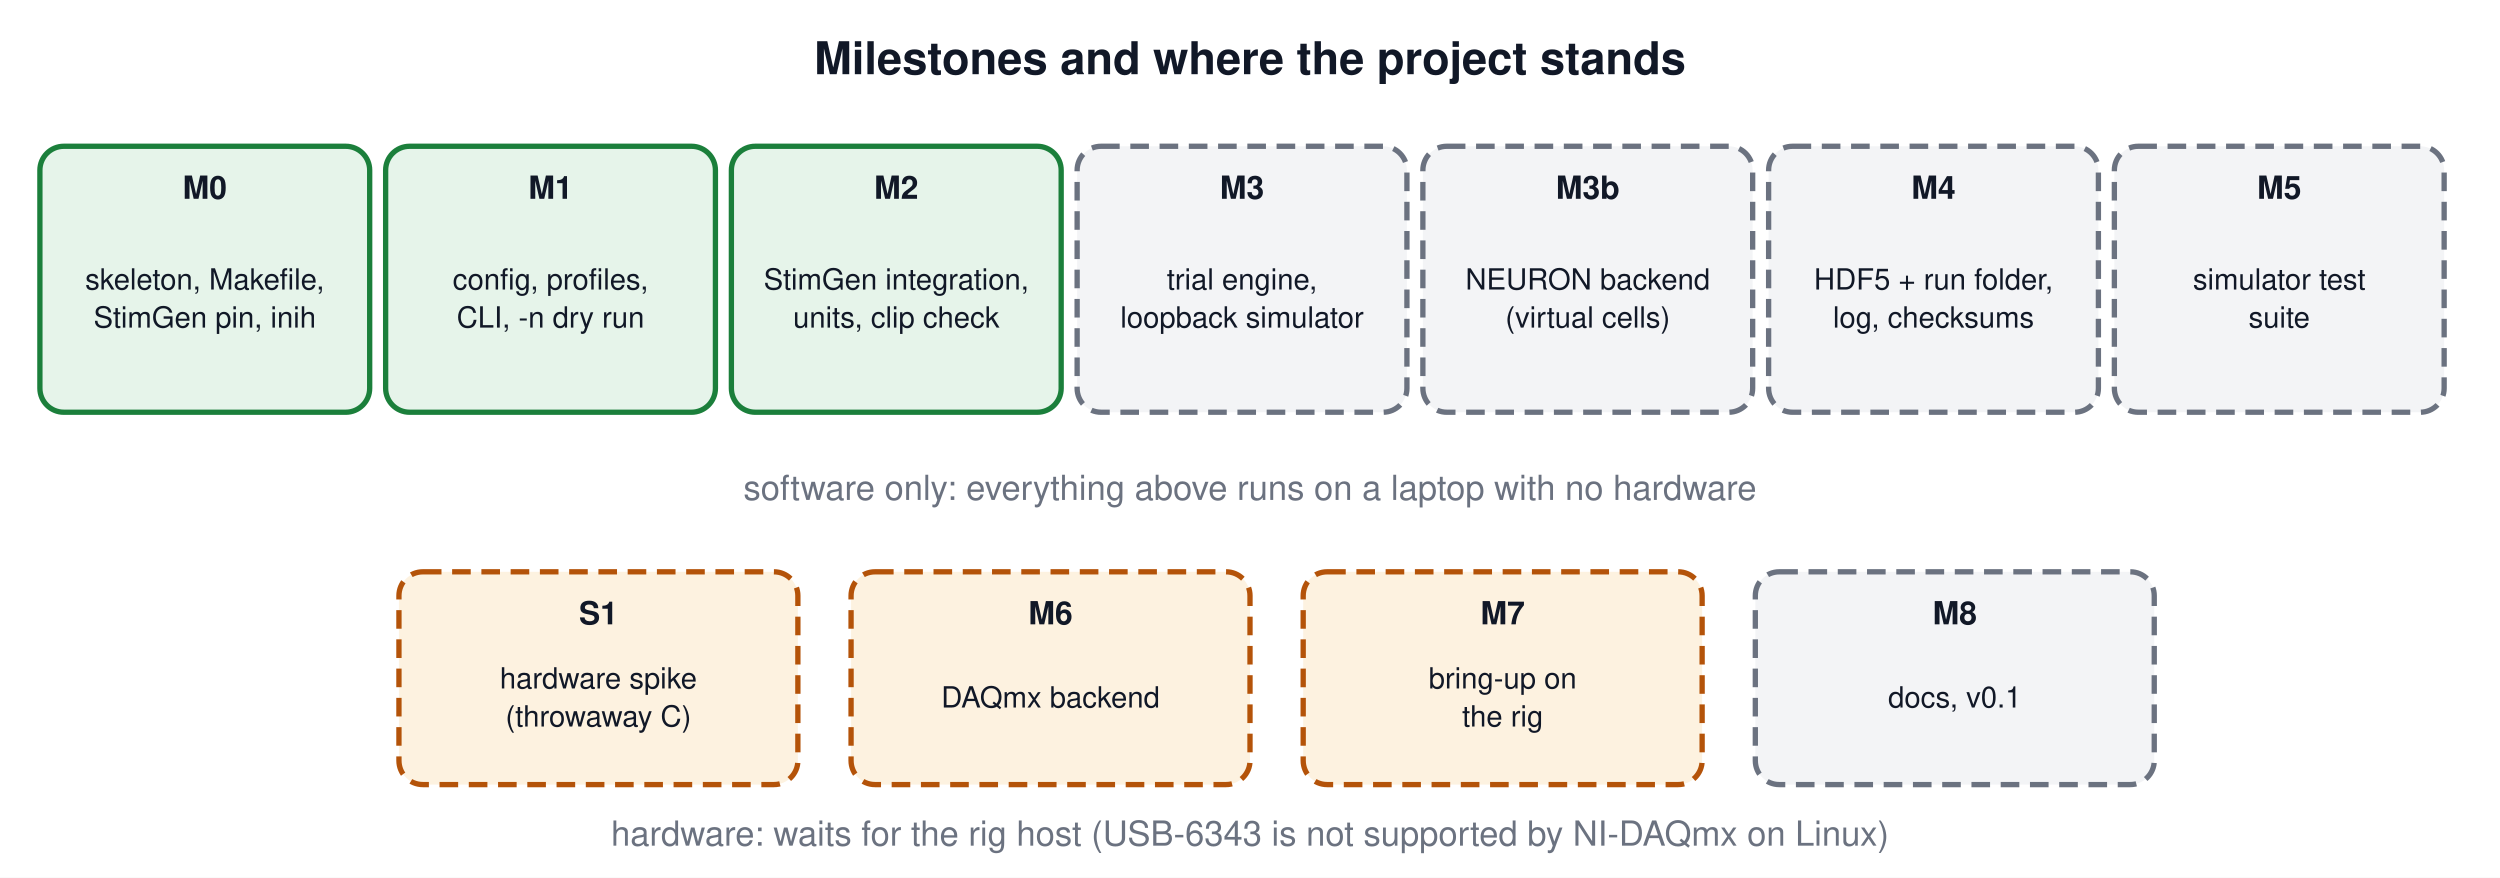
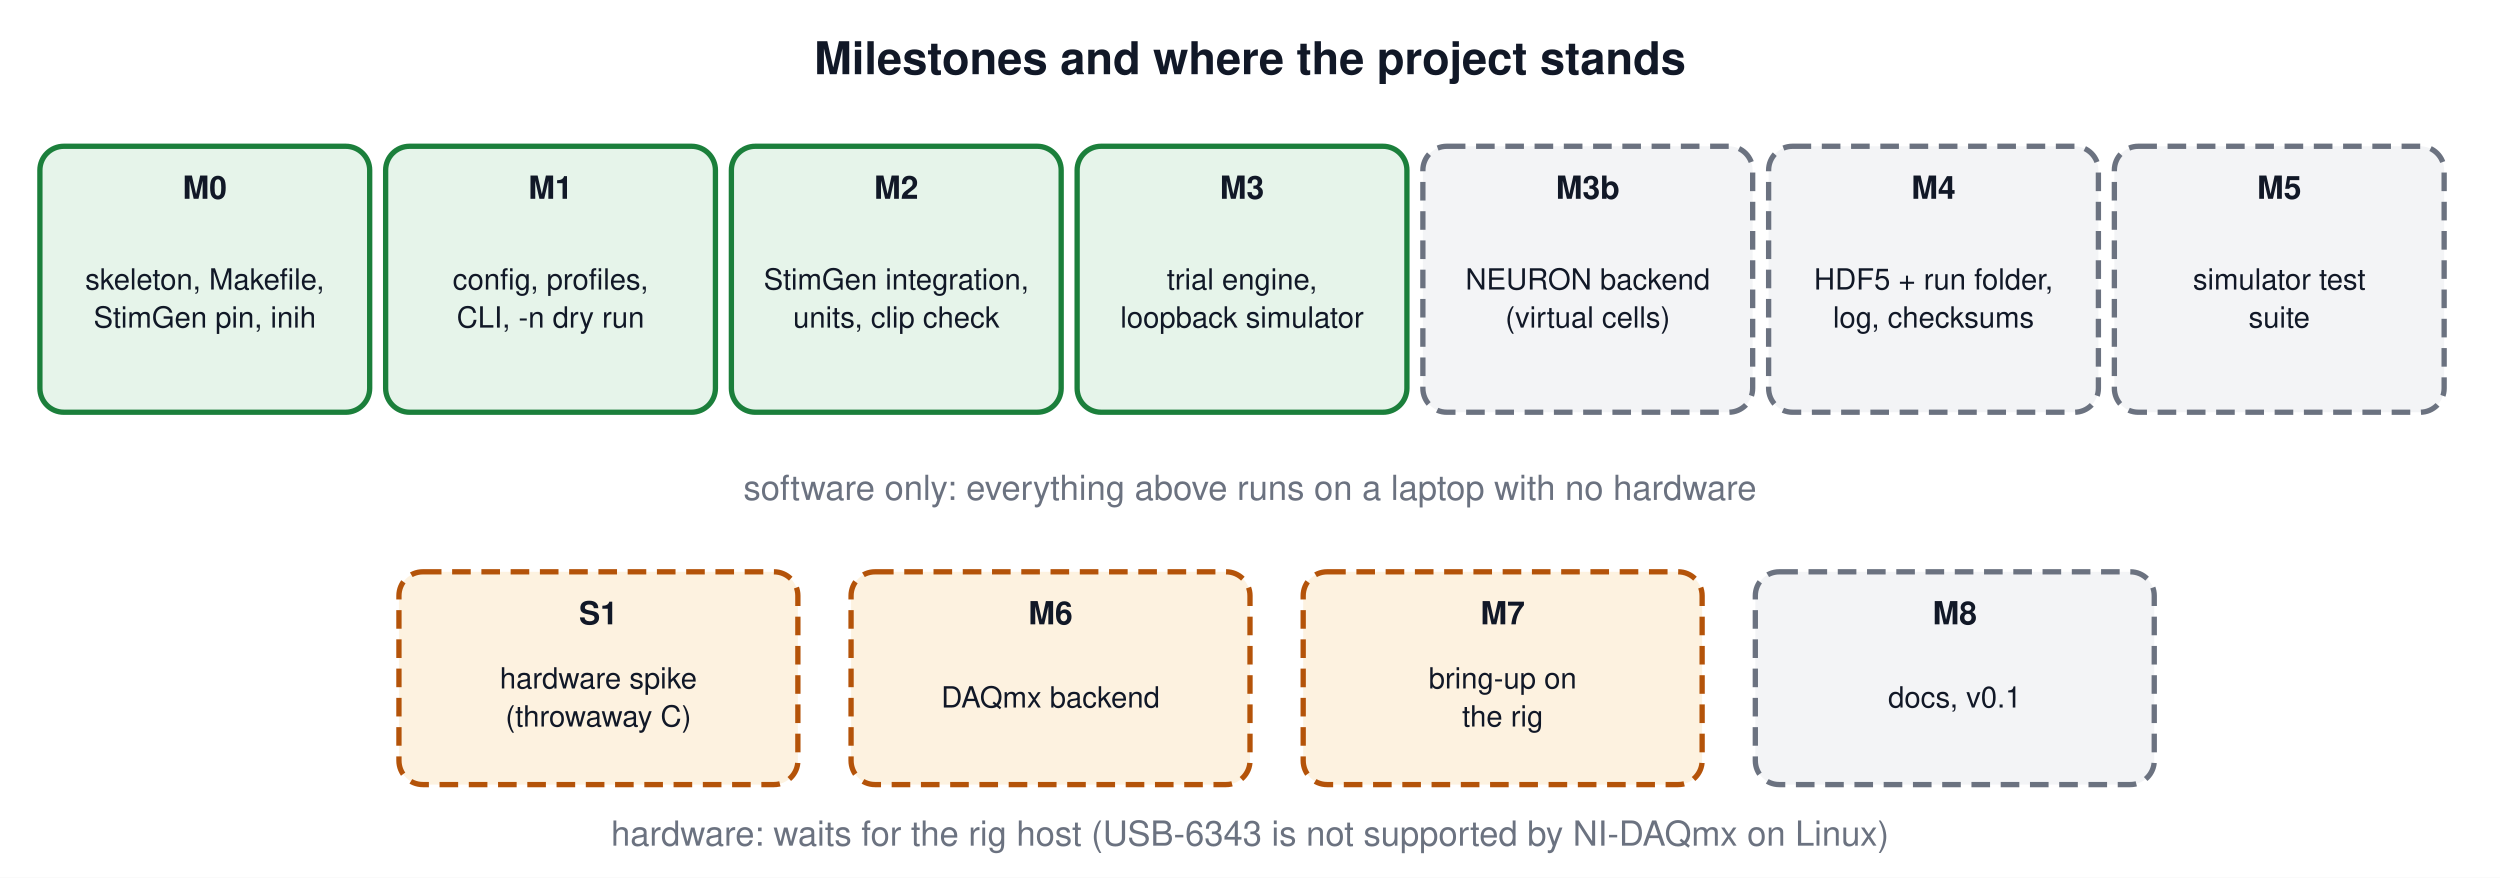
<svg xmlns="http://www.w3.org/2000/svg" viewBox="0 0 940 330" width="940" height="330" font-family="Helvetica, Arial, sans-serif" role="img" aria-labelledby="t d">
  <defs>
    <marker id="ah" viewBox="0 0 10 10" refX="9" refY="5" markerWidth="8" markerHeight="8" orient="auto-start-reverse">
      <path d="M0,0 L10,5 L0,10 z" fill="#111827" />
    </marker>
  </defs>
  <rect width="100%" height="100%" fill="#ffffff" />
  <text x="470" y="24" font-size="17" text-anchor="middle" font-weight="bold" fill="#111827" dominant-baseline="central">Milestones and where the project stands</text>
  <rect x="15" y="55" width="124" height="100" rx="9" fill="#e6f4ea" stroke="#1b7f3b" stroke-width="2" />
  <text x="77" y="72" font-size="12" text-anchor="middle" font-weight="bold" fill="#111827" dominant-baseline="central">M0</text>
  <text x="77" y="106.35" font-size="11" text-anchor="middle" font-weight="normal" fill="#111827" dominant-baseline="central">skeleton, Makefile,</text>
  <text x="77" y="120.65" font-size="11" text-anchor="middle" font-weight="normal" fill="#111827" dominant-baseline="central">StimGen pin, inih</text>
  <rect x="145" y="55" width="124" height="100" rx="9" fill="#e6f4ea" stroke="#1b7f3b" stroke-width="2" />
  <text x="207" y="72" font-size="12" text-anchor="middle" font-weight="bold" fill="#111827" dominant-baseline="central">M1</text>
  <text x="207" y="106.35" font-size="11" text-anchor="middle" font-weight="normal" fill="#111827" dominant-baseline="central">config, profiles,</text>
  <text x="207" y="120.65" font-size="11" text-anchor="middle" font-weight="normal" fill="#111827" dominant-baseline="central">CLI, -n dry run</text>
  <rect x="275" y="55" width="124" height="100" rx="9" fill="#e6f4ea" stroke="#1b7f3b" stroke-width="2" />
  <text x="337" y="72" font-size="12" text-anchor="middle" font-weight="bold" fill="#111827" dominant-baseline="central">M2</text>
  <text x="337" y="106.35" font-size="11" text-anchor="middle" font-weight="normal" fill="#111827" dominant-baseline="central">StimGen integration,</text>
  <text x="337" y="120.65" font-size="11" text-anchor="middle" font-weight="normal" fill="#111827" dominant-baseline="central">units, clip check</text>
-   <rect x="405" y="55" width="124" height="100" rx="9" fill="#f3f4f6" stroke="#6b7280" stroke-width="2" stroke-dasharray="7 4" />
+   <rect x="405" y="55" width="124" height="100" rx="9" fill="#e6f4ea" stroke="#1b7f3b" stroke-width="2" />
  <text x="467" y="72" font-size="12" text-anchor="middle" font-weight="bold" fill="#111827" dominant-baseline="central">M3</text>
  <text x="467" y="106.35" font-size="11" text-anchor="middle" font-weight="normal" fill="#111827" dominant-baseline="central">trial engine,</text>
  <text x="467" y="120.65" font-size="11" text-anchor="middle" font-weight="normal" fill="#111827" dominant-baseline="central">loopback simulator</text>
  <rect x="535" y="55" width="124" height="100" rx="9" fill="#f3f4f6" stroke="#6b7280" stroke-width="2" stroke-dasharray="7 4" />
  <text x="597" y="72" font-size="12" text-anchor="middle" font-weight="bold" fill="#111827" dominant-baseline="central">M3b</text>
  <text x="597" y="106.35" font-size="11" text-anchor="middle" font-weight="normal" fill="#111827" dominant-baseline="central">NEURON backend</text>
  <text x="597" y="120.65" font-size="11" text-anchor="middle" font-weight="normal" fill="#111827" dominant-baseline="central">(virtual cells)</text>
  <rect x="665" y="55" width="124" height="100" rx="9" fill="#f3f4f6" stroke="#6b7280" stroke-width="2" stroke-dasharray="7 4" />
  <text x="727" y="72" font-size="12" text-anchor="middle" font-weight="bold" fill="#111827" dominant-baseline="central">M4</text>
  <text x="727" y="106.35" font-size="11" text-anchor="middle" font-weight="normal" fill="#111827" dominant-baseline="central">HDF5 + run folder,</text>
  <text x="727" y="120.65" font-size="11" text-anchor="middle" font-weight="normal" fill="#111827" dominant-baseline="central">log, checksums</text>
  <rect x="795" y="55" width="124" height="100" rx="9" fill="#f3f4f6" stroke="#6b7280" stroke-width="2" stroke-dasharray="7 4" />
  <text x="857" y="72" font-size="12" text-anchor="middle" font-weight="bold" fill="#111827" dominant-baseline="central">M5</text>
  <text x="857" y="106.35" font-size="11" text-anchor="middle" font-weight="normal" fill="#111827" dominant-baseline="central">simulator test</text>
  <text x="857" y="120.65" font-size="11" text-anchor="middle" font-weight="normal" fill="#111827" dominant-baseline="central">suite</text>
  <text x="470" y="185" font-size="13" text-anchor="middle" font-weight="normal" fill="#6b7280" dominant-baseline="central">software only: everything above runs on a laptop with no hardware</text>
  <rect x="150" y="215" width="150" height="80" rx="9" fill="#fdf2e0" stroke="#b45309" stroke-width="2" stroke-dasharray="7 4" />
  <text x="225" y="232" font-size="12" text-anchor="middle" font-weight="bold" fill="#111827" dominant-baseline="central">S1</text>
  <text x="225" y="256.35" font-size="11" text-anchor="middle" font-weight="normal" fill="#111827" dominant-baseline="central">hardware spike</text>
  <text x="225" y="270.65" font-size="11" text-anchor="middle" font-weight="normal" fill="#111827" dominant-baseline="central">(throwaway C)</text>
  <rect x="320" y="215" width="150" height="80" rx="9" fill="#fdf2e0" stroke="#b45309" stroke-width="2" stroke-dasharray="7 4" />
  <text x="395" y="232" font-size="12" text-anchor="middle" font-weight="bold" fill="#111827" dominant-baseline="central">M6</text>
  <text x="395" y="263.5" font-size="11" text-anchor="middle" font-weight="normal" fill="#111827" dominant-baseline="central">DAQmx backend</text>
  <rect x="490" y="215" width="150" height="80" rx="9" fill="#fdf2e0" stroke="#b45309" stroke-width="2" stroke-dasharray="7 4" />
  <text x="565" y="232" font-size="12" text-anchor="middle" font-weight="bold" fill="#111827" dominant-baseline="central">M7</text>
  <text x="565" y="256.35" font-size="11" text-anchor="middle" font-weight="normal" fill="#111827" dominant-baseline="central">bring-up on</text>
  <text x="565" y="270.65" font-size="11" text-anchor="middle" font-weight="normal" fill="#111827" dominant-baseline="central">the rig</text>
  <rect x="660" y="215" width="150" height="80" rx="9" fill="#f3f4f6" stroke="#6b7280" stroke-width="2" stroke-dasharray="7 4" />
  <text x="735" y="232" font-size="12" text-anchor="middle" font-weight="bold" fill="#111827" dominant-baseline="central">M8</text>
  <text x="735" y="263.5" font-size="11" text-anchor="middle" font-weight="normal" fill="#111827" dominant-baseline="central">docs, v0.1</text>
  <text x="470" y="315" font-size="13" text-anchor="middle" font-weight="normal" fill="#6b7280" dominant-baseline="central">hardware: waits for the rig host (USB-6343 is not supported by NI-DAQmx on Linux)</text>
</svg>
